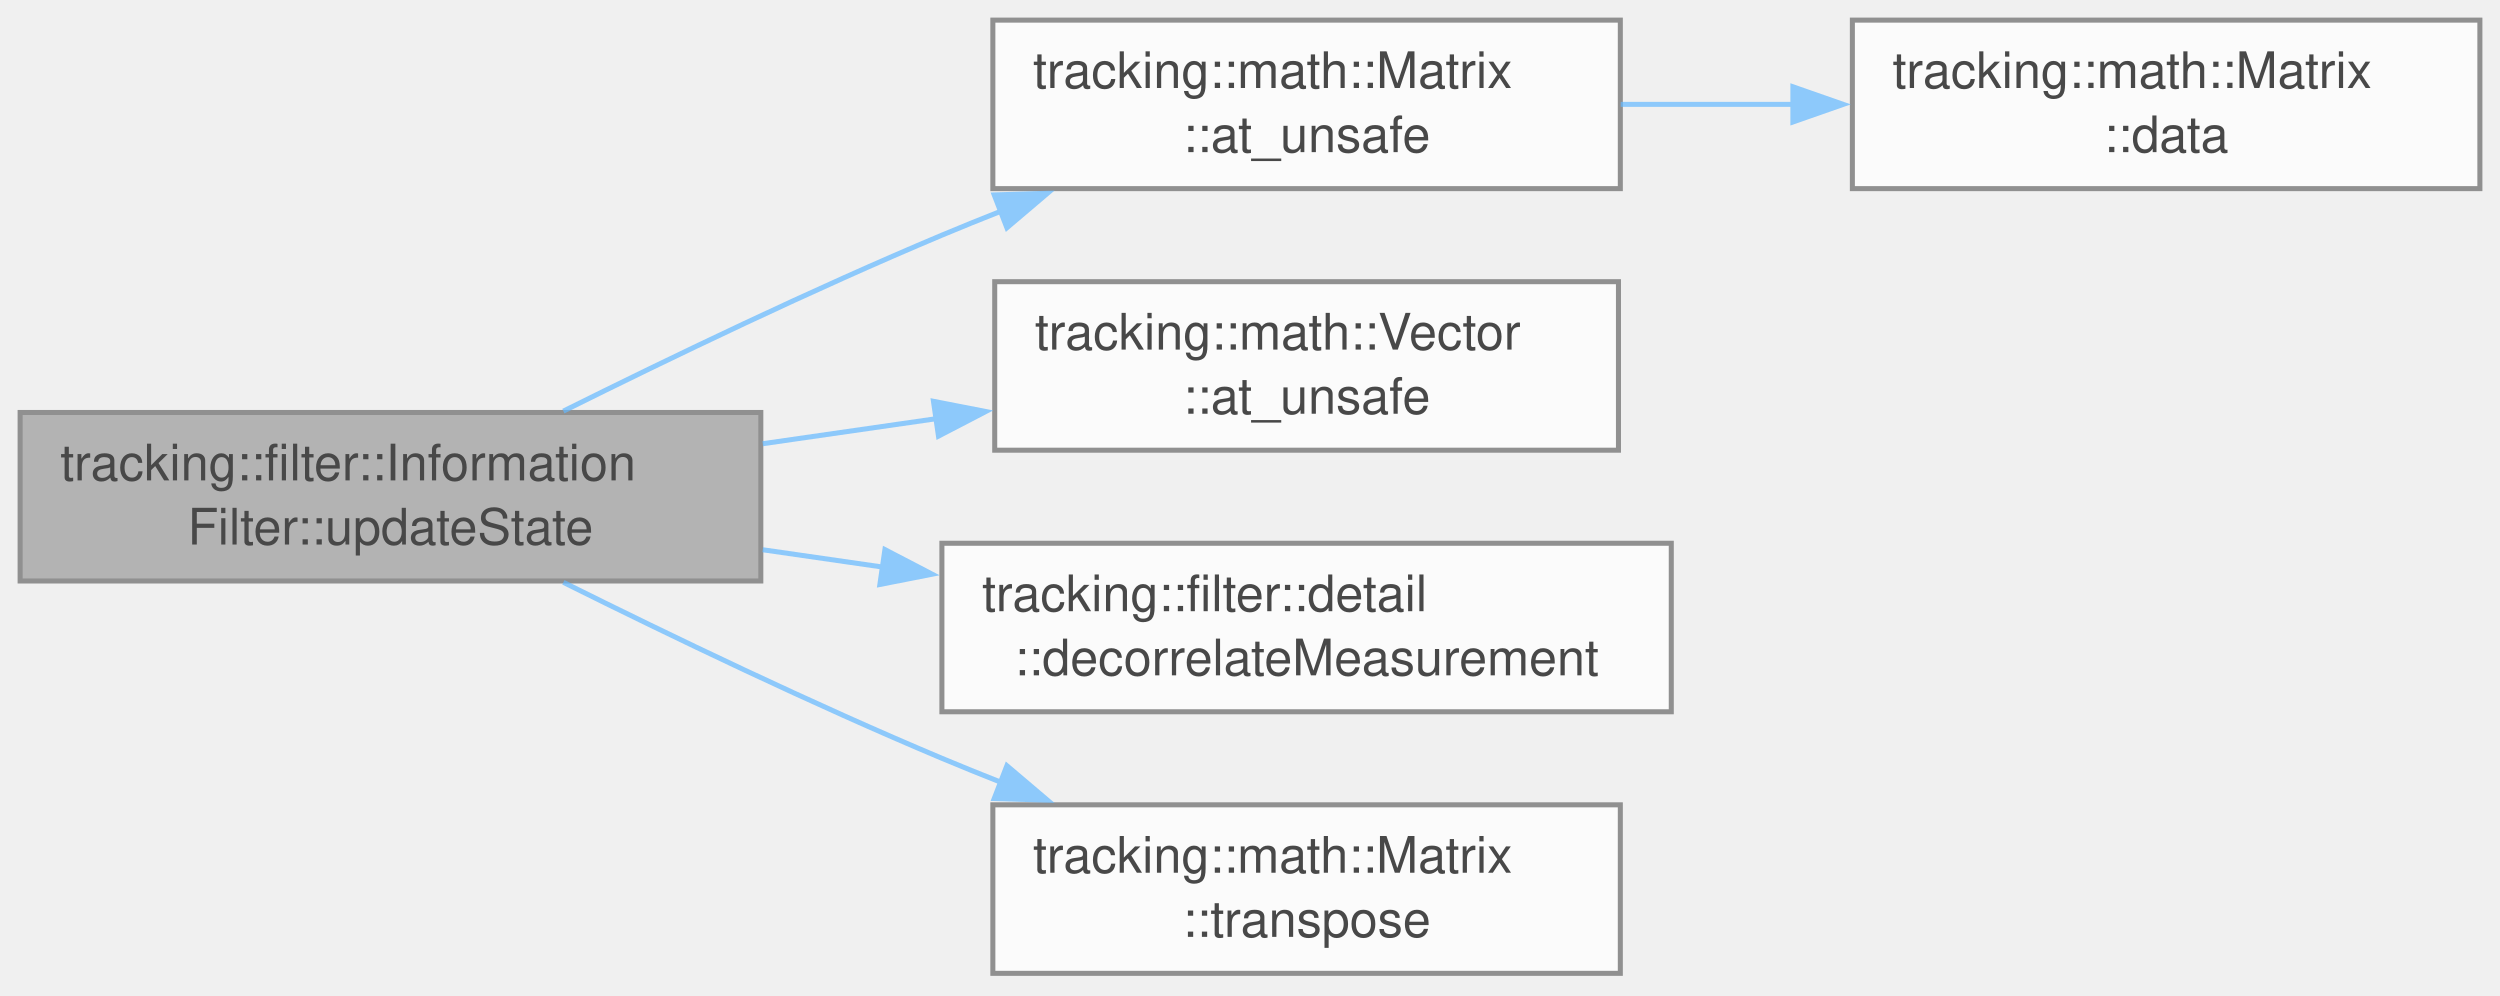
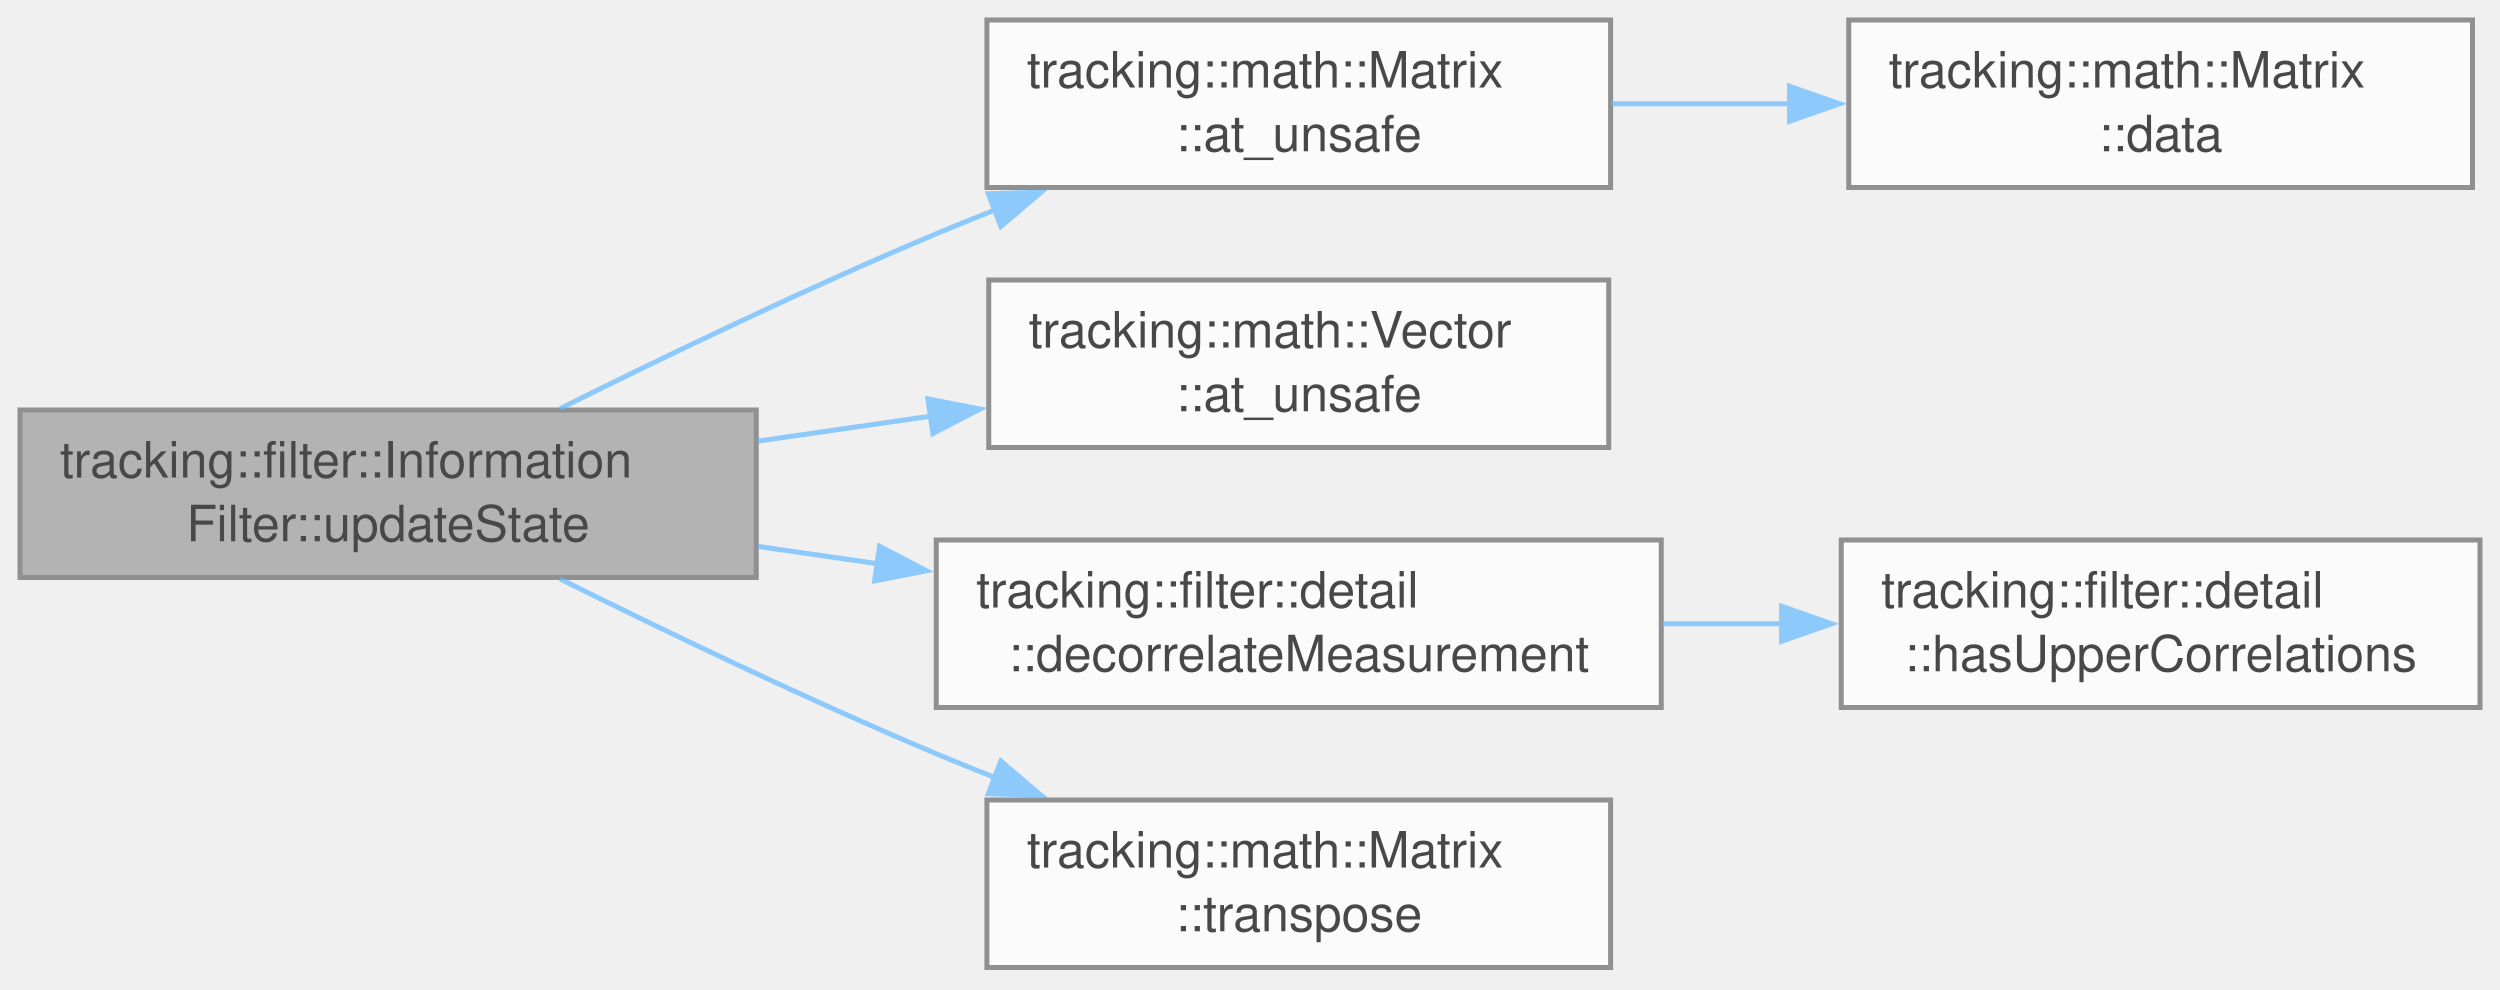
- <svg xmlns="http://www.w3.org/2000/svg" xmlns:xlink="http://www.w3.org/1999/xlink" width="497pt" height="198pt" viewBox="0.00 0.00 497.00 198.00">
+ <svg xmlns="http://www.w3.org/2000/svg" xmlns:xlink="http://www.w3.org/1999/xlink" width="500pt" height="198pt" viewBox="0.00 0.00 500.00 198.00">
  <svg id="main" version="1.1" xml:space="preserve">
    <style type="text/css">
.node, .edge {opacity: 0.7;}
.node.selected, .edge.selected {opacity: 1;}
.edge:hover path { stroke: red; }
.edge:hover polygon { stroke: red; fill: red; }
</style>
    <svg id="graph" class="graph">
      <g id="graph0" class="graph" transform="scale(1 1) rotate(0) translate(4 193.5)">
        <g id="Node000001" class="node">
          <g id="a_Node000001">
            <a xlink:title="Information measurement update of information vector and information matrix.">
              <polygon fill="#999999" stroke="#666666" points="147.25,-111.5 0,-111.5 0,-78 147.25,-78 147.25,-111.5" />
              <text xml:space="preserve" text-anchor="start" x="8" y="-98" font-family="Helvetica,sans-Serif" font-size="10.00">tracking::filter::Information</text>
              <text xml:space="preserve" text-anchor="middle" x="73.62" y="-85.25" font-family="Helvetica,sans-Serif" font-size="10.00">Filter::updateState</text>
            </a>
          </g>
        </g>
        <g id="Node000002" class="node">
          <g id="a_Node000002">
            <a xlink:href="classtracking_1_1math_1_1Matrix.html#a915072569a44b145370777147abece04" target="_top" xlink:title="Unsafe element read-only access (no bounds checking).">
              <polygon fill="white" stroke="#666666" points="318.12,-189.5 193.38,-189.5 193.38,-156 318.12,-156 318.12,-189.5" />
              <text xml:space="preserve" text-anchor="start" x="201.38" y="-176" font-family="Helvetica,sans-Serif" font-size="10.00">tracking::math::Matrix</text>
              <text xml:space="preserve" text-anchor="middle" x="255.75" y="-163.25" font-family="Helvetica,sans-Serif" font-size="10.00">::at_unsafe</text>
            </a>
          </g>
        </g>
        <g id="edge1_Node000001_Node000002" class="edge">
          <g id="a_edge1_Node000001_Node000002">
            <a xlink:title=" ">
              <path fill="none" stroke="#63b8ff" d="M108,-111.77C129.29,-122.37 157.61,-135.98 183.25,-146.75 187.07,-148.35 191.02,-149.95 195.02,-151.53" />
              <polygon fill="#63b8ff" stroke="#63b8ff" points="193.65,-154.75 204.24,-155.07 196.17,-148.22 193.65,-154.75" />
            </a>
          </g>
        </g>
        <g id="Node000004" class="node">
          <g id="a_Node000004">
            <a xlink:href="classtracking_1_1math_1_1Vector.html#a2da76bfaec4e3c25b5f11078a632c960" target="_top" xlink:title="Element read-only access to a scalar vector value (unchecked).">
              <polygon fill="white" stroke="#666666" points="317.75,-137.5 193.75,-137.5 193.75,-104 317.75,-104 317.75,-137.5" />
              <text xml:space="preserve" text-anchor="start" x="201.75" y="-124" font-family="Helvetica,sans-Serif" font-size="10.00">tracking::math::Vector</text>
              <text xml:space="preserve" text-anchor="middle" x="255.75" y="-111.25" font-family="Helvetica,sans-Serif" font-size="10.00">::at_unsafe</text>
            </a>
          </g>
        </g>
        <g id="edge3_Node000001_Node000004" class="edge">
          <g id="a_edge3_Node000001_Node000004">
            <a xlink:title=" ">
              <path fill="none" stroke="#63b8ff" d="M147.63,-105.29C159.04,-106.93 170.83,-108.64 182.23,-110.28" />
              <polygon fill="#63b8ff" stroke="#63b8ff" points="181.57,-113.72 191.97,-111.69 182.57,-106.8 181.57,-113.72" />
            </a>
          </g>
        </g>
        <g id="Node000005" class="node">
          <g id="a_Node000005">
            <a xlink:href="namespacetracking_1_1filter_1_1detail.html#a7a50ffad7efca5cfa8f70e01c5a31111" target="_top" xlink:title="Decorrelate a measurement for sequential (scalar) processing.">
              <polygon fill="white" stroke="#666666" points="328.25,-85.5 183.25,-85.5 183.25,-52 328.25,-52 328.25,-85.5" />
              <text xml:space="preserve" text-anchor="start" x="191.25" y="-72" font-family="Helvetica,sans-Serif" font-size="10.00">tracking::filter::detail</text>
              <text xml:space="preserve" text-anchor="middle" x="255.75" y="-59.25" font-family="Helvetica,sans-Serif" font-size="10.00">::decorrelateMeasurement</text>
            </a>
          </g>
        </g>
        <g id="edge4_Node000001_Node000005" class="edge">
          <g id="a_edge4_Node000001_Node000005">
            <a xlink:title=" ">
              <path fill="none" stroke="#63b8ff" d="M147.63,-84.21C155.52,-83.07 163.59,-81.91 171.58,-80.75" />
              <polygon fill="#63b8ff" stroke="#63b8ff" points="171.92,-84.24 181.31,-79.35 170.92,-77.31 171.92,-84.24" />
            </a>
          </g>
        </g>
-         <g id="Node000006" class="node">
-           <g id="a_Node000006">
+         <g id="Node000007" class="node">
+           <g id="a_Node000007">
            <a xlink:href="classtracking_1_1math_1_1Matrix.html#a478f0eea63246477537c07d88584371d" target="_top" xlink:title="Fast transpose without changing the layout (zero-copy view).">
              <polygon fill="white" stroke="#666666" points="318.12,-33.5 193.38,-33.5 193.38,0 318.12,0 318.12,-33.5" />
              <text xml:space="preserve" text-anchor="start" x="201.38" y="-20" font-family="Helvetica,sans-Serif" font-size="10.00">tracking::math::Matrix</text>
              <text xml:space="preserve" text-anchor="middle" x="255.75" y="-7.25" font-family="Helvetica,sans-Serif" font-size="10.00">::transpose</text>
            </a>
          </g>
        </g>
-         <g id="edge5_Node000001_Node000006" class="edge">
-           <g id="a_edge5_Node000001_Node000006">
+         <g id="edge6_Node000001_Node000007" class="edge">
+           <g id="a_edge6_Node000001_Node000007">
            <a xlink:title=" ">
              <path fill="none" stroke="#63b8ff" d="M108,-77.73C129.29,-67.13 157.61,-53.52 183.25,-42.75 187.07,-41.15 191.02,-39.55 195.02,-37.97" />
              <polygon fill="#63b8ff" stroke="#63b8ff" points="196.17,-41.28 204.24,-34.43 193.65,-34.75 196.17,-41.28" />
            </a>
          </g>
        </g>
        <g id="Node000003" class="node">
          <g id="a_Node000003">
            <a xlink:href="classtracking_1_1math_1_1Matrix.html#a61fb51f86317a5f19c164d3d8c7ae572" target="_top" xlink:title="Read-only access to the internal data.">
-               <polygon fill="white" stroke="#666666" points="489,-189.5 364.25,-189.5 364.25,-156 489,-156 489,-189.5" />
-               <text xml:space="preserve" text-anchor="start" x="372.25" y="-176" font-family="Helvetica,sans-Serif" font-size="10.00">tracking::math::Matrix</text>
-               <text xml:space="preserve" text-anchor="middle" x="426.62" y="-163.25" font-family="Helvetica,sans-Serif" font-size="10.00">::data</text>
+               <polygon fill="white" stroke="#666666" points="490.5,-189.5 365.75,-189.5 365.75,-156 490.5,-156 490.5,-189.5" />
+               <text xml:space="preserve" text-anchor="start" x="373.75" y="-176" font-family="Helvetica,sans-Serif" font-size="10.00">tracking::math::Matrix</text>
+               <text xml:space="preserve" text-anchor="middle" x="428.12" y="-163.25" font-family="Helvetica,sans-Serif" font-size="10.00">::data</text>
            </a>
          </g>
        </g>
        <g id="edge2_Node000002_Node000003" class="edge">
          <g id="a_edge2_Node000002_Node000003">
            <a xlink:title=" ">
-               <path fill="none" stroke="#63b8ff" d="M318.2,-172.75C329.37,-172.75 341.13,-172.75 352.6,-172.75" />
-               <polygon fill="#63b8ff" stroke="#63b8ff" points="352.43,-176.25 362.43,-172.75 352.43,-169.25 352.43,-176.25" />
+               <path fill="none" stroke="#63b8ff" d="M318.26,-172.75C329.89,-172.75 342.16,-172.75 354.1,-172.75" />
+               <polygon fill="#63b8ff" stroke="#63b8ff" points="353.91,-176.25 363.91,-172.75 353.91,-169.25 353.91,-176.25" />
+             </a>
+           </g>
+         </g>
+         <g id="Node000006" class="node">
+           <g id="a_Node000006">
+             <a xlink:href="namespacetracking_1_1filter_1_1detail.html#abbf82c3a80f41d145d3a9ebc20dae48b" target="_top" xlink:title="Check the strict upper triangle for nonzero correlations.">
+               <polygon fill="white" stroke="#666666" points="492,-85.5 364.25,-85.5 364.25,-52 492,-52 492,-85.5" />
+               <text xml:space="preserve" text-anchor="start" x="372.25" y="-72" font-family="Helvetica,sans-Serif" font-size="10.00">tracking::filter::detail</text>
+               <text xml:space="preserve" text-anchor="middle" x="428.12" y="-59.25" font-family="Helvetica,sans-Serif" font-size="10.00">::hasUpperCorrelations</text>
+             </a>
+           </g>
+         </g>
+         <g id="edge5_Node000005_Node000006" class="edge">
+           <g id="a_edge5_Node000005_Node000006">
+             <a xlink:title=" ">
+               <path fill="none" stroke="#63b8ff" d="M328.51,-68.75C336.39,-68.75 344.43,-68.75 352.35,-68.75" />
+               <polygon fill="#63b8ff" stroke="#63b8ff" points="352.32,-72.25 362.32,-68.75 352.32,-65.25 352.32,-72.25" />
            </a>
          </g>
        </g>
      </g>
    </svg>
  </svg>
  <style type="text/css">

[data-mouse-over-selected='false'] { opacity: 0.7; }
[data-mouse-over-selected='true']  { opacity: 1.0; }

</style>
</svg>
